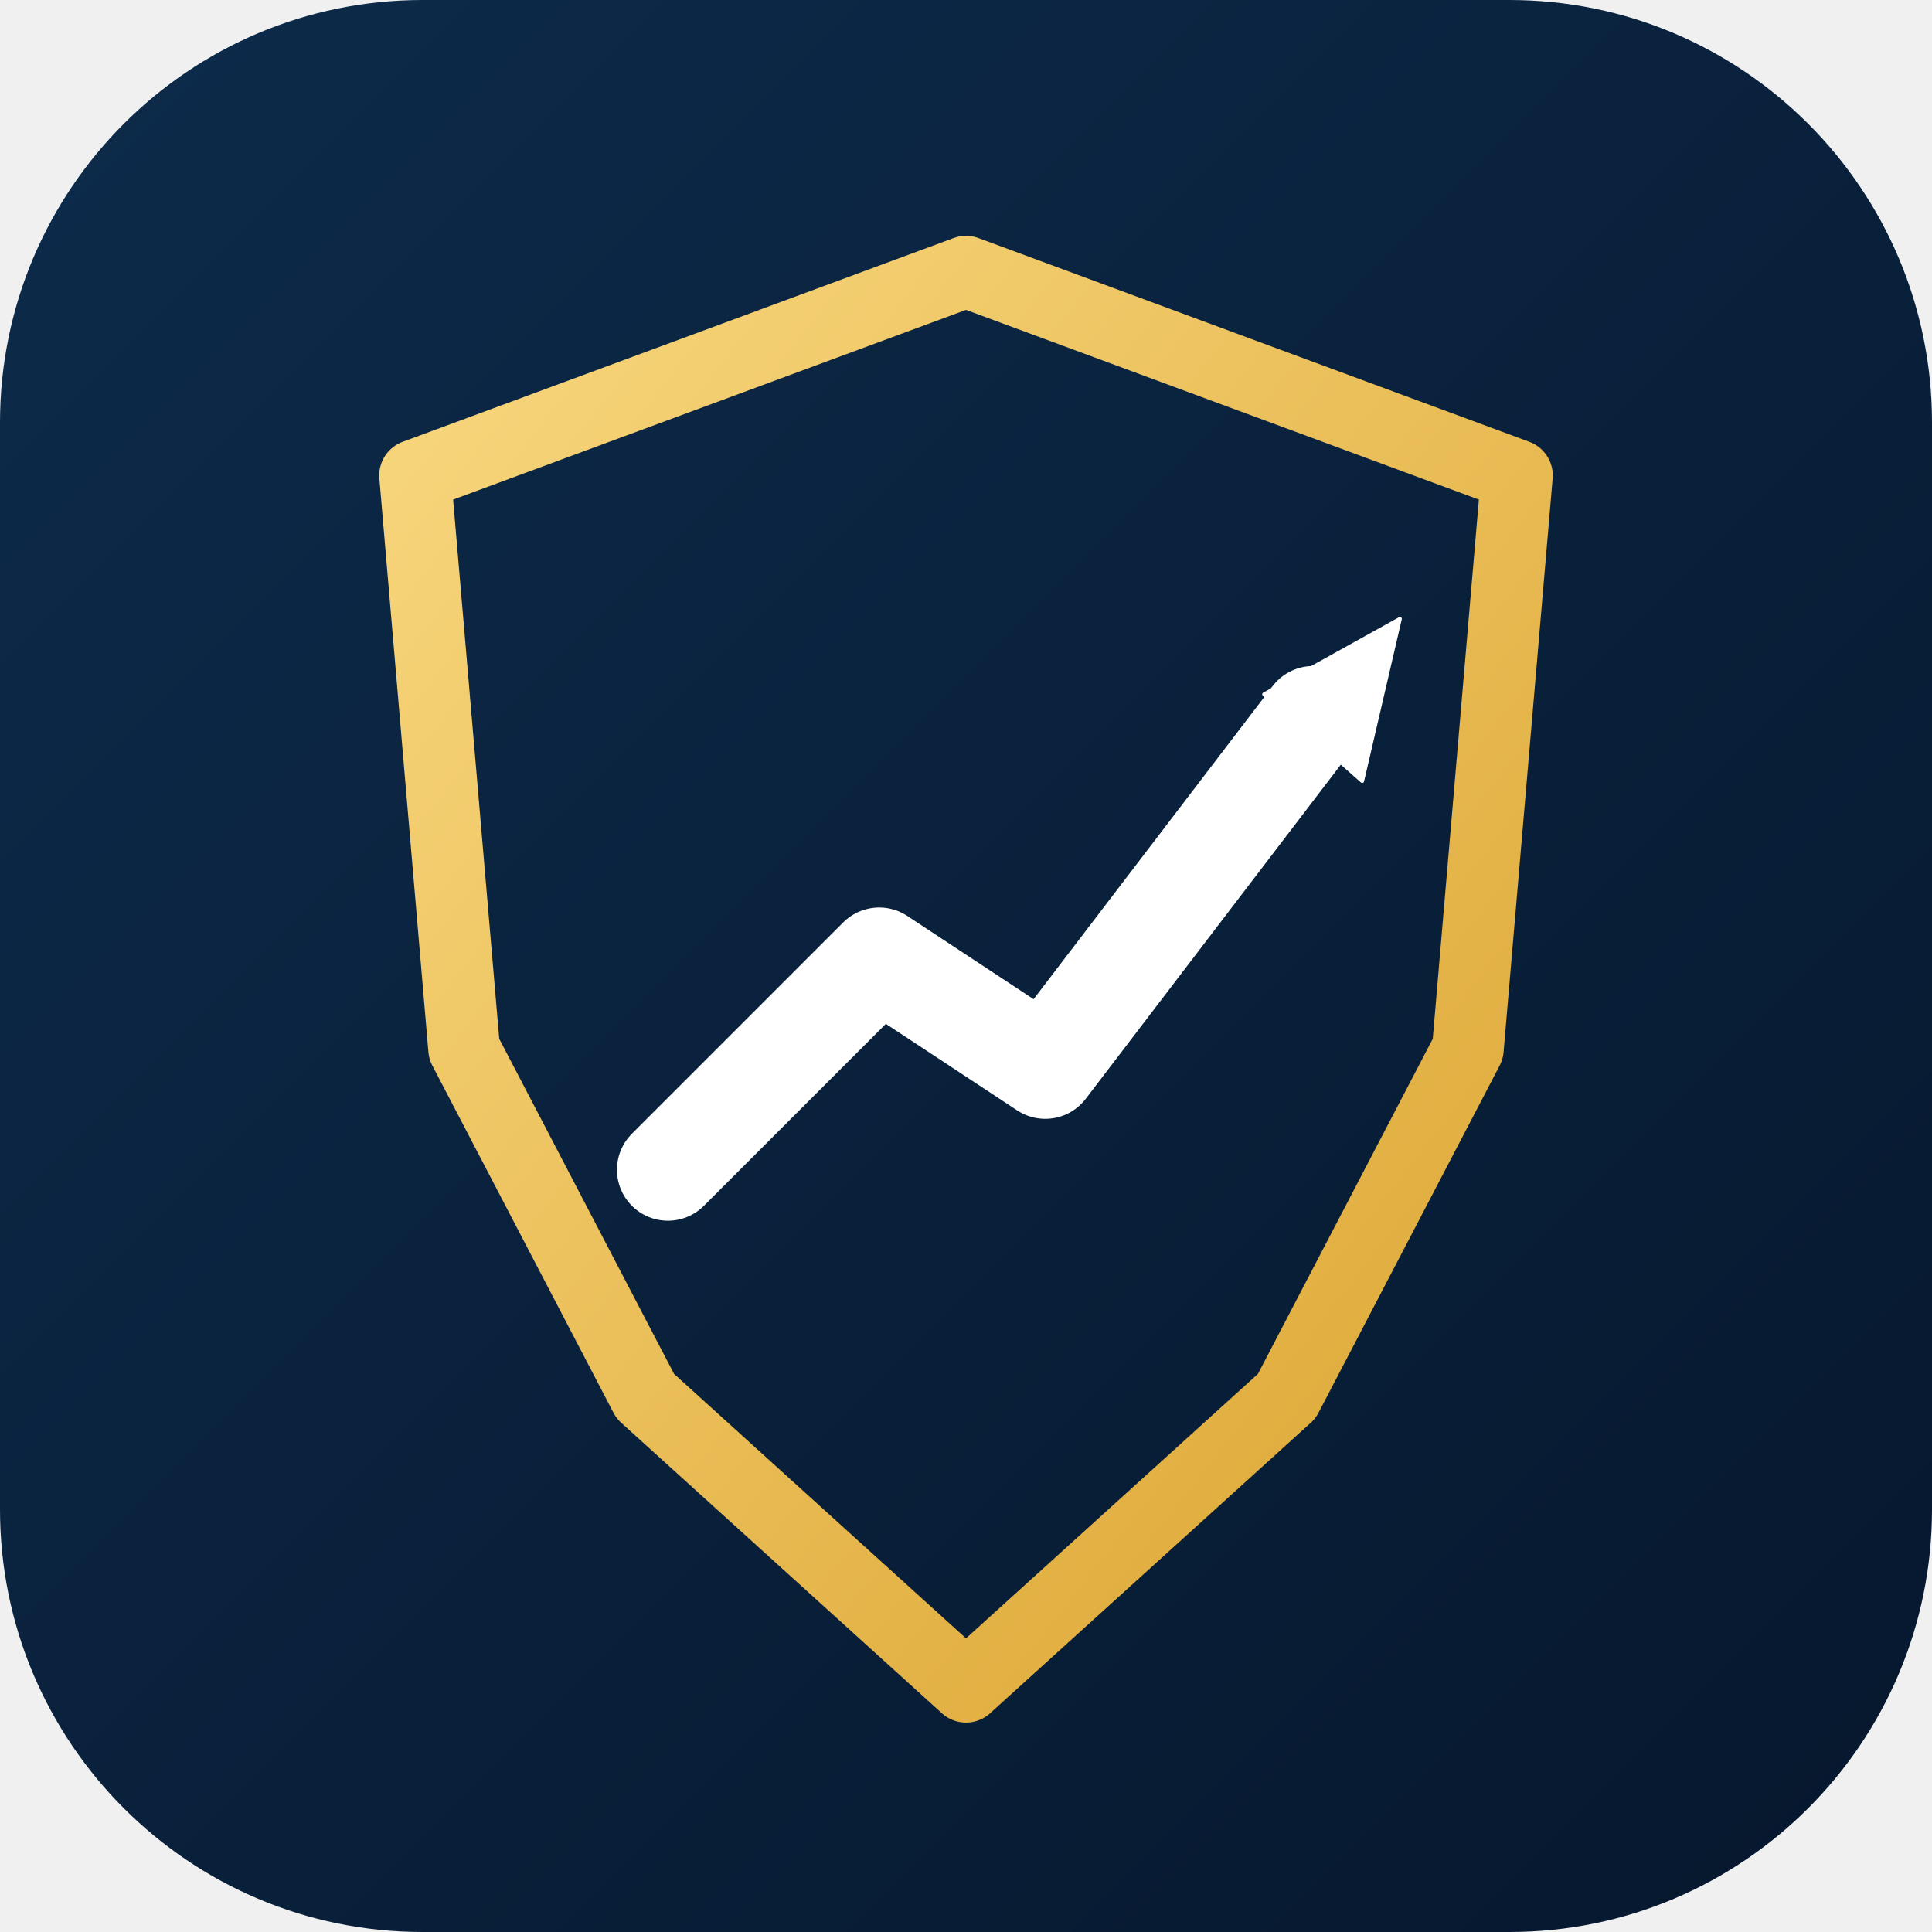
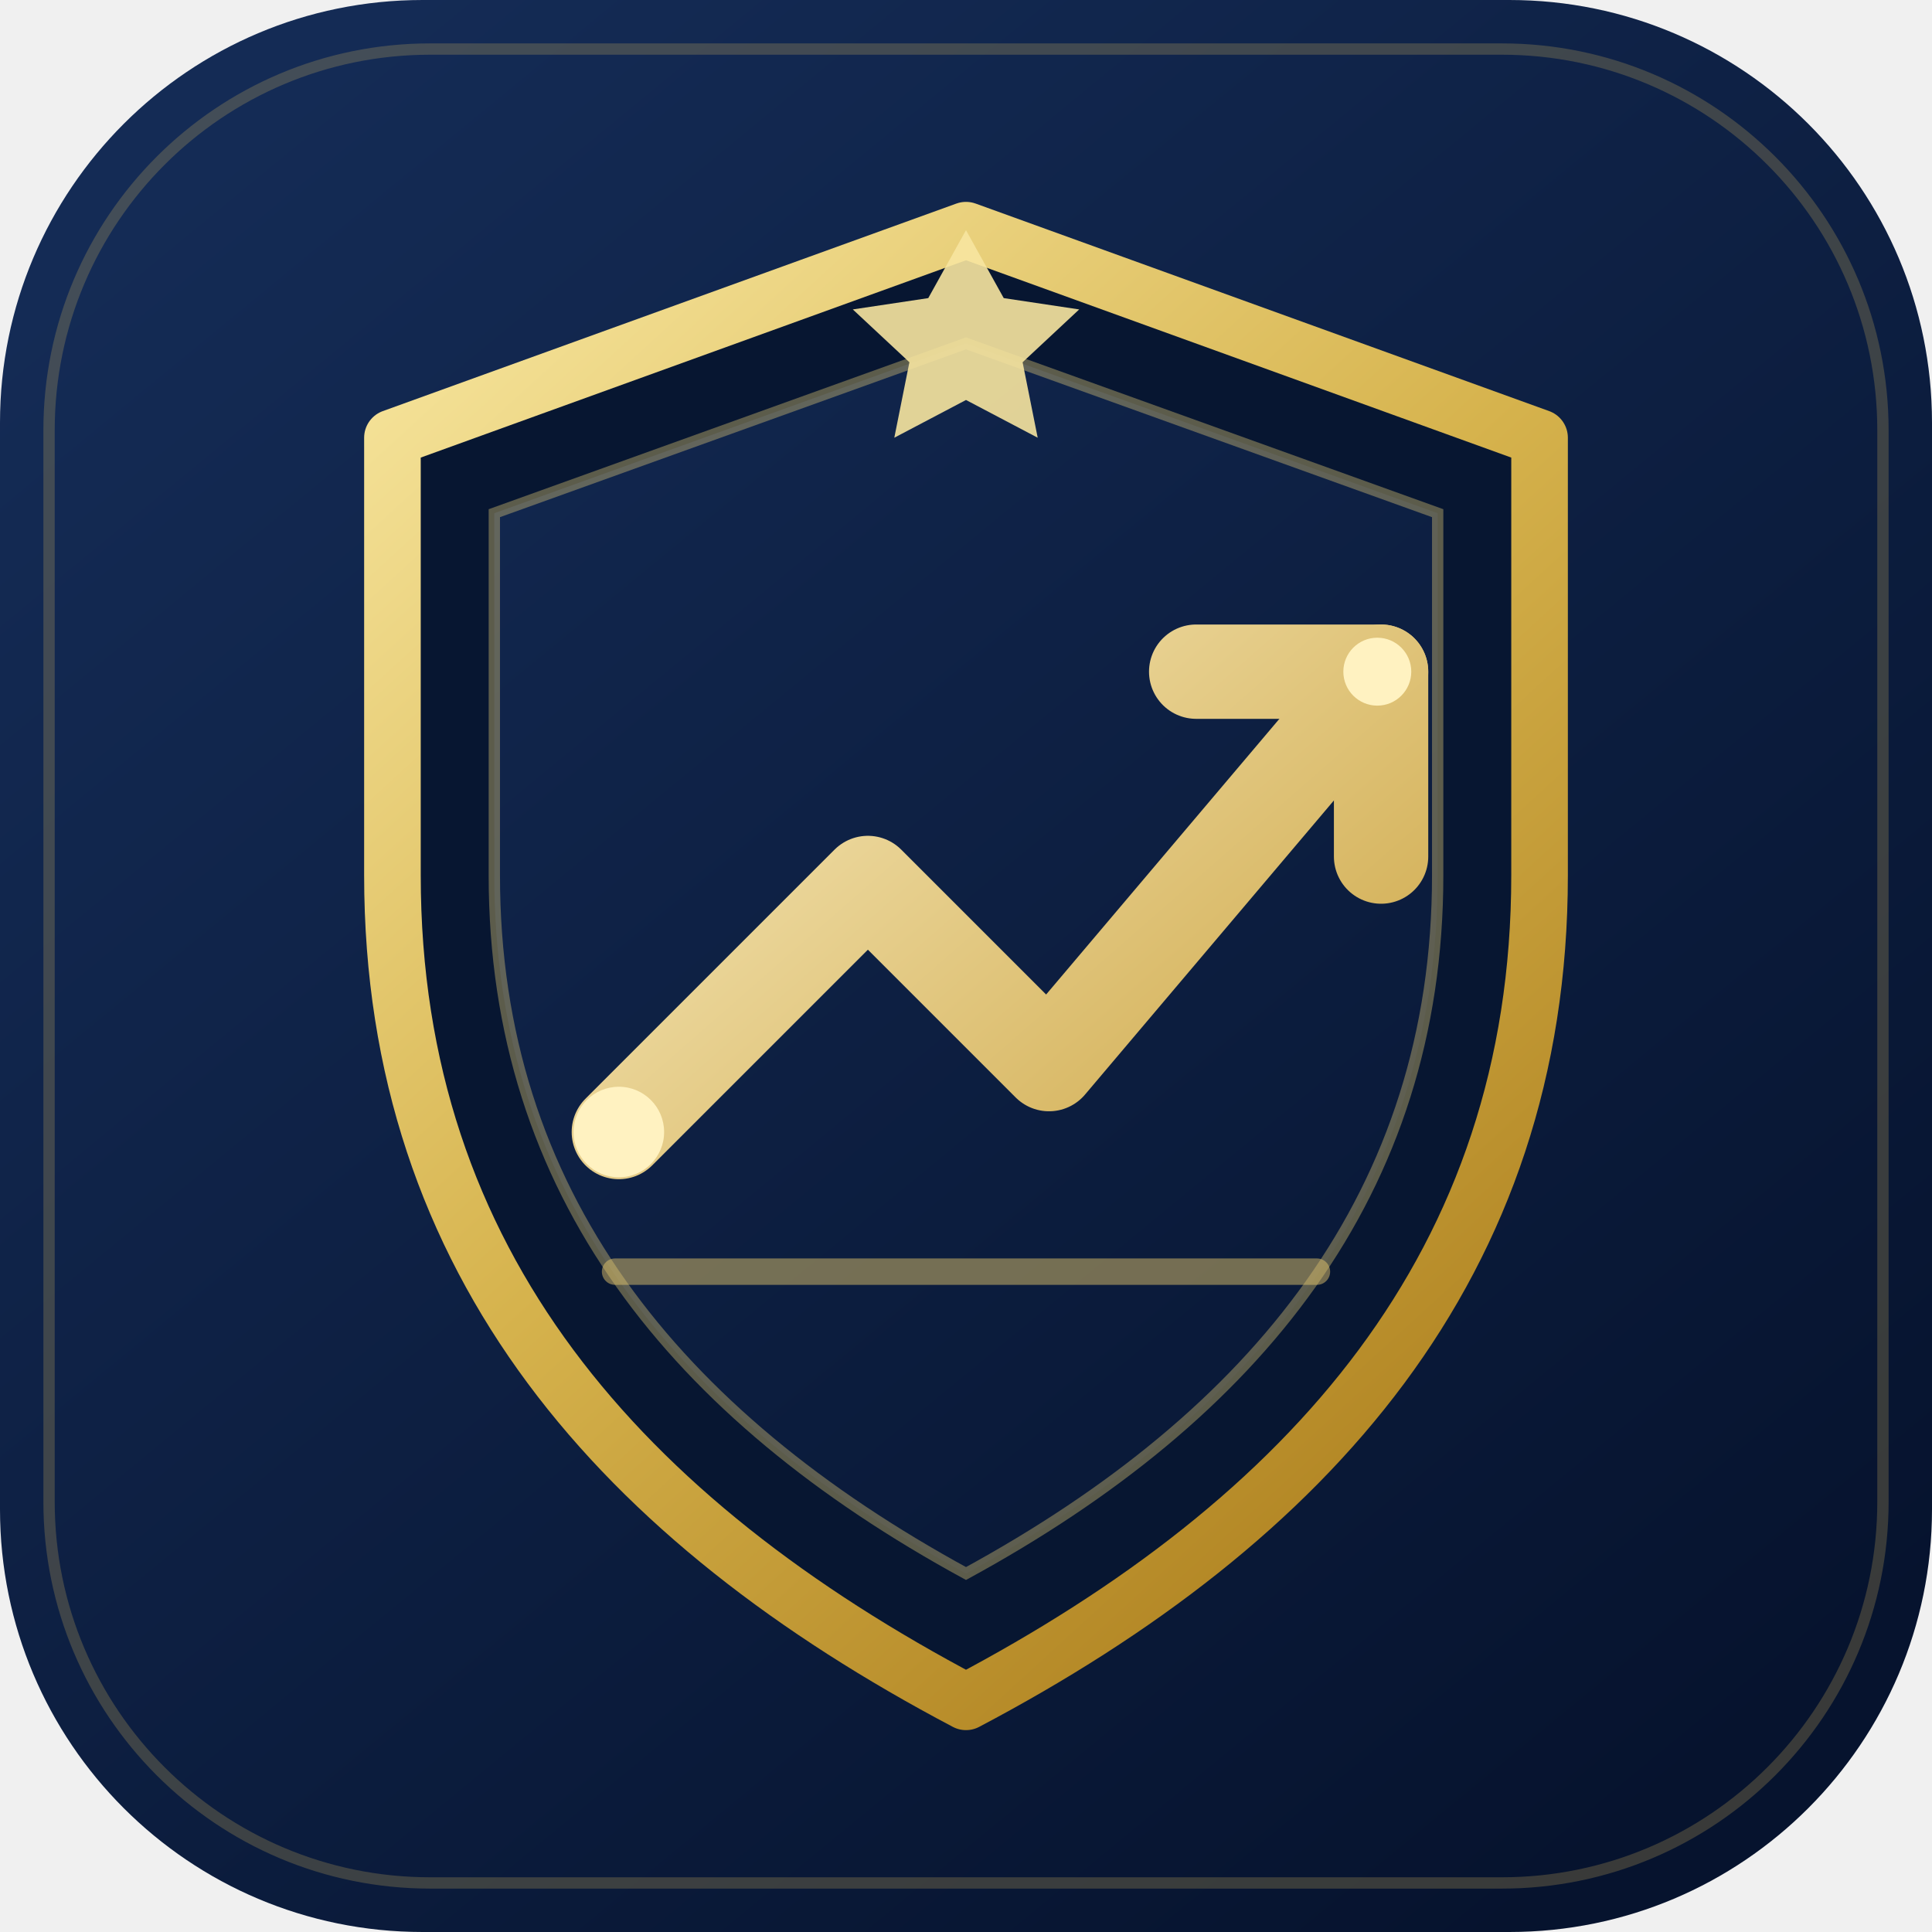
- <svg xmlns="http://www.w3.org/2000/svg" width="512" height="512" viewBox="0 0 512 512" role="img" aria-labelledby="title desc">
+ <svg xmlns="http://www.w3.org/2000/svg" viewBox="0 0 512 512" role="img" aria-labelledby="title desc">
  <defs>
-     <linearGradient id="navy" x1="0" y1="0" x2="1" y2="1">
-       <stop offset="0" stop-color="#0d2b4b" />
-       <stop offset="1" stop-color="#06172d" />
+     <linearGradient id="gold" x1="90" y1="80" x2="410" y2="430" gradientUnits="userSpaceOnUse">
+       <stop stop-color="#F8E7A0" />
+       <stop offset=".48" stop-color="#D6B34D" />
+       <stop offset="1" stop-color="#A87918" />
    </linearGradient>
-     <linearGradient id="gold" x1="0" y1="0" x2="1" y2="1">
-       <stop offset="0" stop-color="#f8d77e" />
-       <stop offset="1" stop-color="#dca532" />
+     <linearGradient id="navy" x1="70" y1="30" x2="440" y2="480" gradientUnits="userSpaceOnUse">
+       <stop stop-color="#142B55" />
+       <stop offset="1" stop-color="#06132E" />
+     </linearGradient>
+     <linearGradient id="shine" x1="150" y1="130" x2="360" y2="370" gradientUnits="userSpaceOnUse">
+       <stop stop-color="#FFF6D2" />
+       <stop offset="1" stop-color="#C69B32" />
    </linearGradient>
  </defs>
  <rect width="512" height="512" rx="112" fill="url(#navy)" />
-   <path d="M256 72 402 126 389 278 341 370 256 447 171 370 123 278 110 126Z" fill="none" stroke="url(#gold)" stroke-width="19" stroke-linejoin="round" />
-   <path d="m177 310 56-56 44 29 71-93" fill="none" stroke="#fff" stroke-width="27" stroke-linecap="round" stroke-linejoin="round" />
-   <path d="m335 184 36-20-10 43Z" fill="#fff" stroke="#fff" stroke-linejoin="round" />
-   <path d="M176 345h80" fill="none" stroke="url(#gold)" stroke-width="12" stroke-linecap="round" />
+   <rect x="13" y="13" width="486" height="486" rx="101" fill="none" stroke="#D8B85C" stroke-opacity=".24" stroke-width="3" />
+   <path d="M256 61 408 116v116c0 103-61 171-152 219-91-48-152-116-152-219V116L256 61Z" fill="#071631" stroke="url(#gold)" stroke-width="15" stroke-linejoin="round" />
+   <path d="M256 91 381 136v96c0 84-48 143-125 185-77-42-125-101-125-185v-96l125-45Z" fill="url(#navy)" stroke="#E8CD78" stroke-opacity=".38" stroke-width="3" />
+   <path d="m164 300 66-66 48 48 88-104" fill="none" stroke="url(#shine)" stroke-width="25" stroke-linecap="round" stroke-linejoin="round" />
+   <path d="M317 178h49v49" fill="none" stroke="url(#shine)" stroke-width="25" stroke-linecap="round" stroke-linejoin="round" />
+   <path d="M163 337h186" stroke="#E7C86C" stroke-opacity=".48" stroke-width="7" stroke-linecap="round" />
+   <circle cx="164" cy="300" r="12" fill="#FFF2C1" />
+   <circle cx="365" cy="178" r="9" fill="#FFF2C1" />
+   <path d="m256 61 10 18 20 3-15 14 4 20-19-10-19 10 4-20-15-14 20-3 10-18Z" fill="#F7E5A0" opacity=".9" />
</svg>
